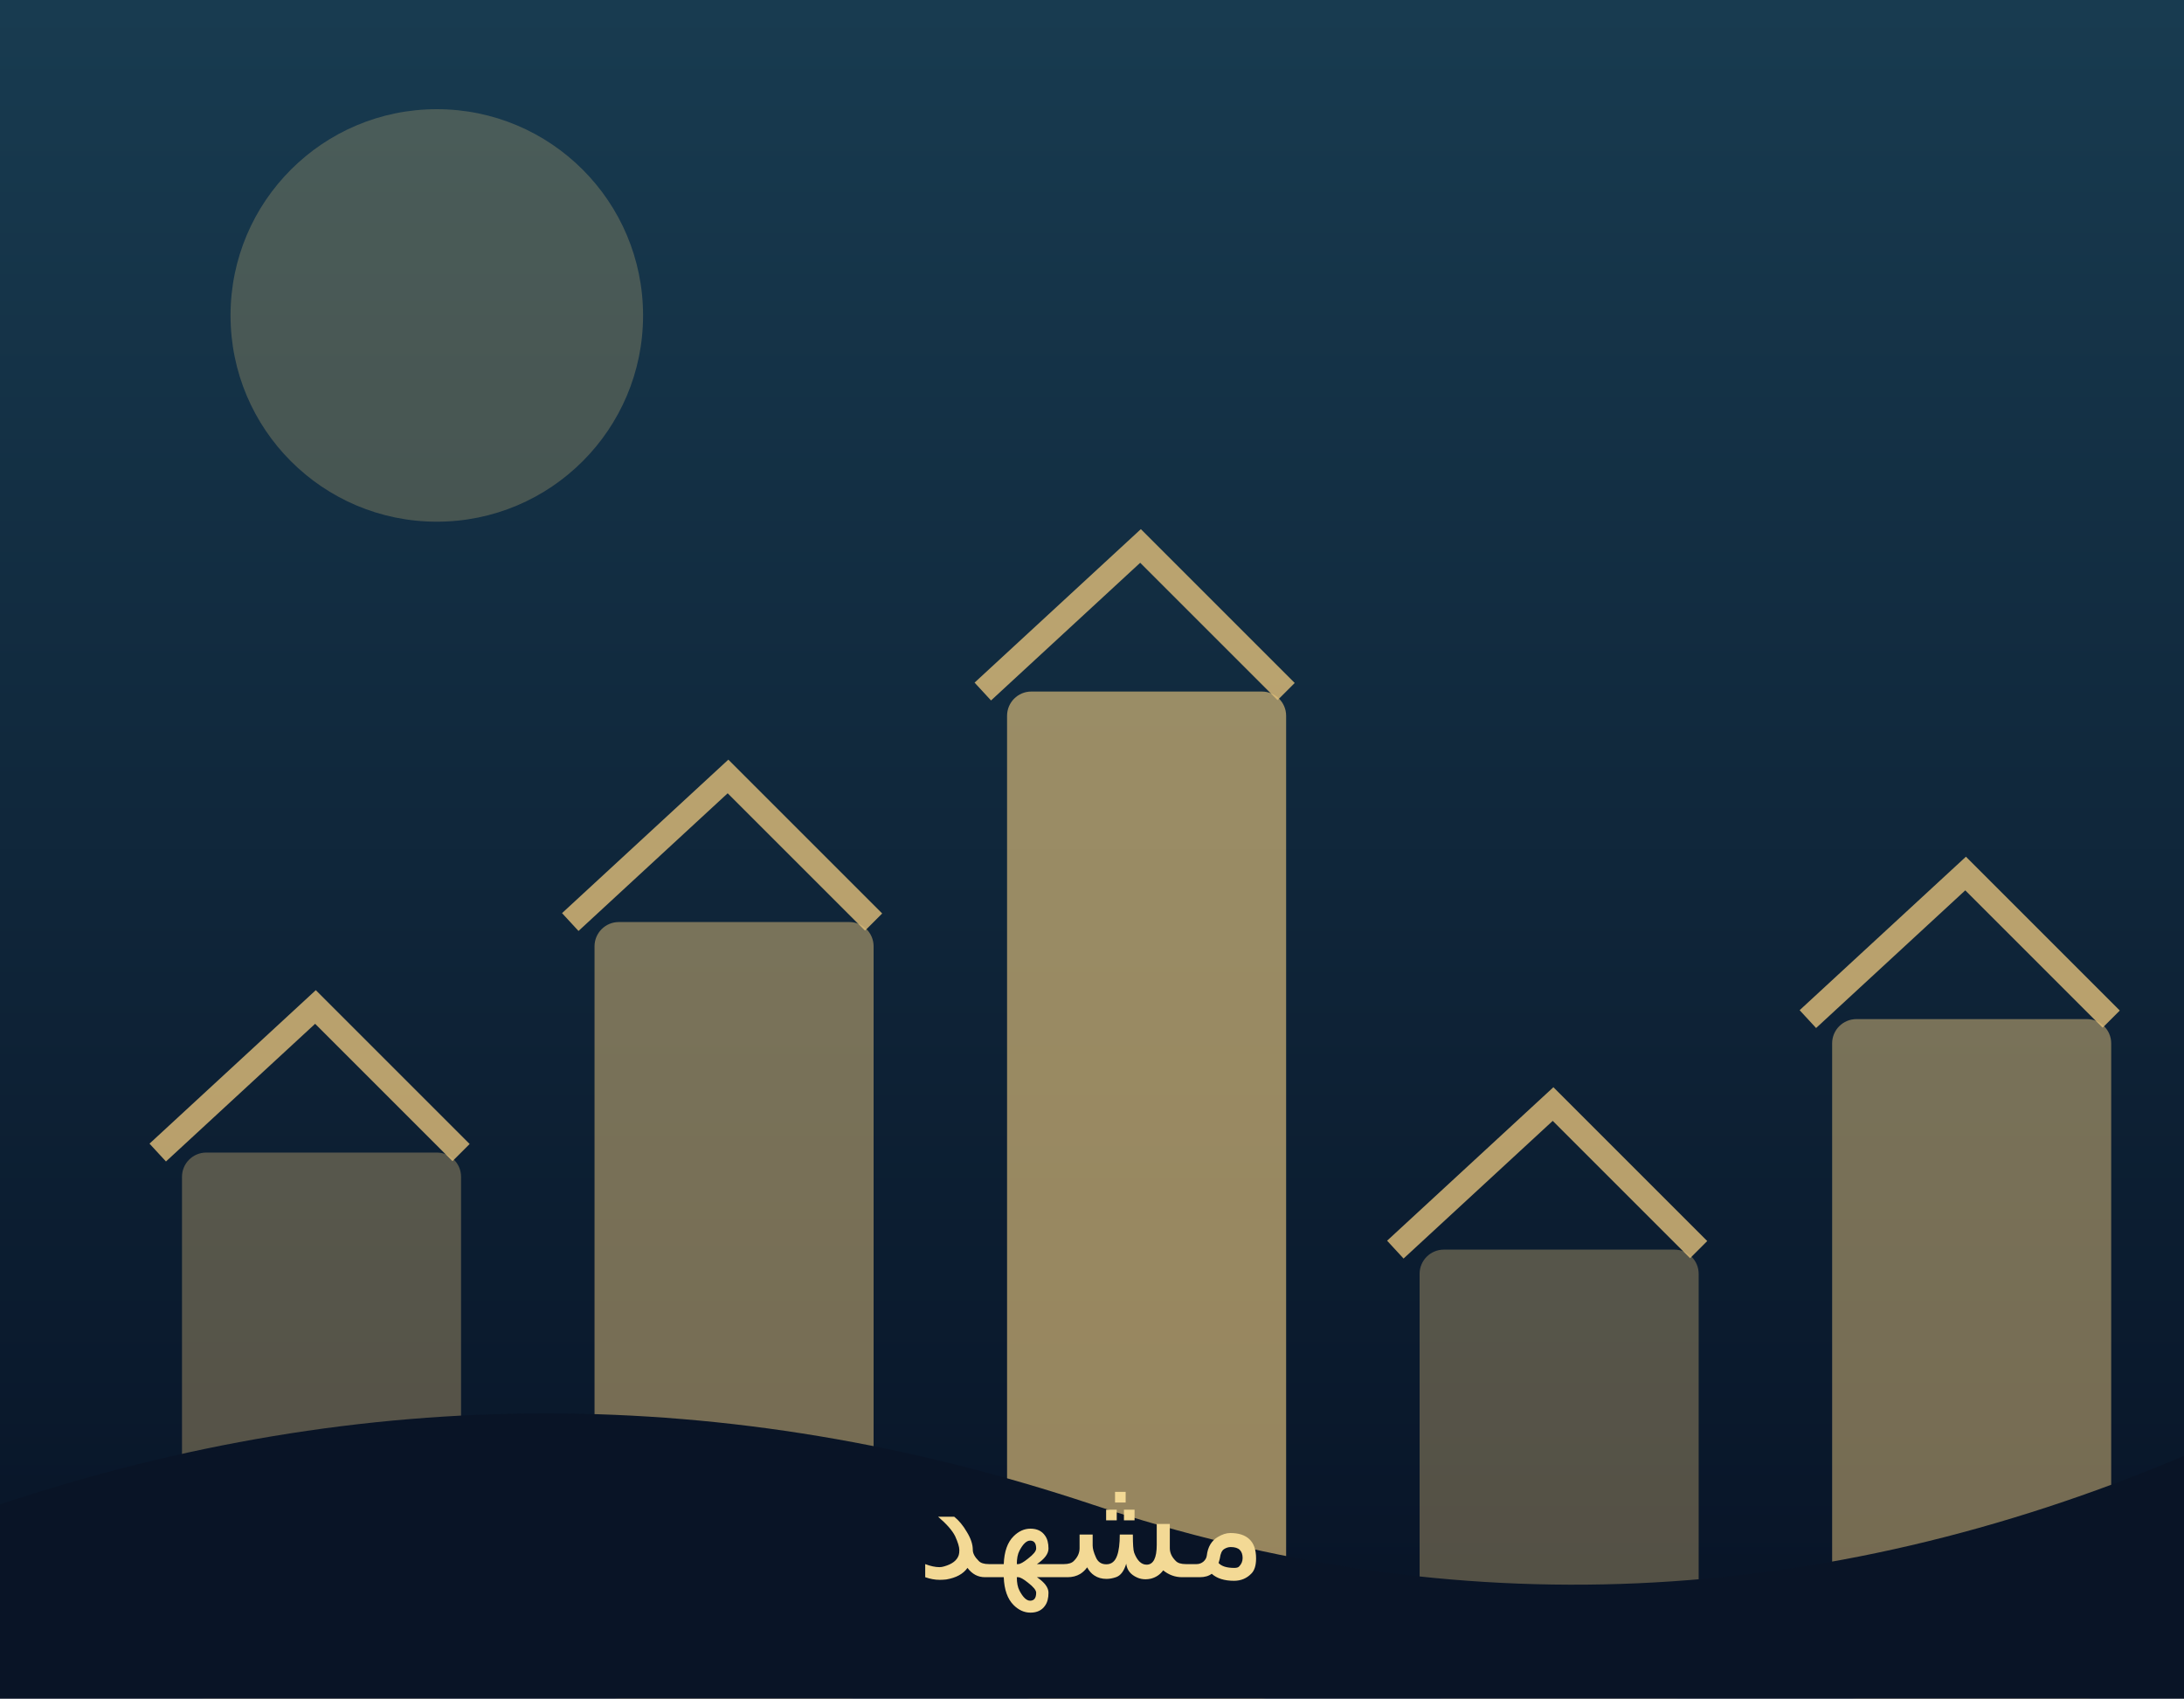
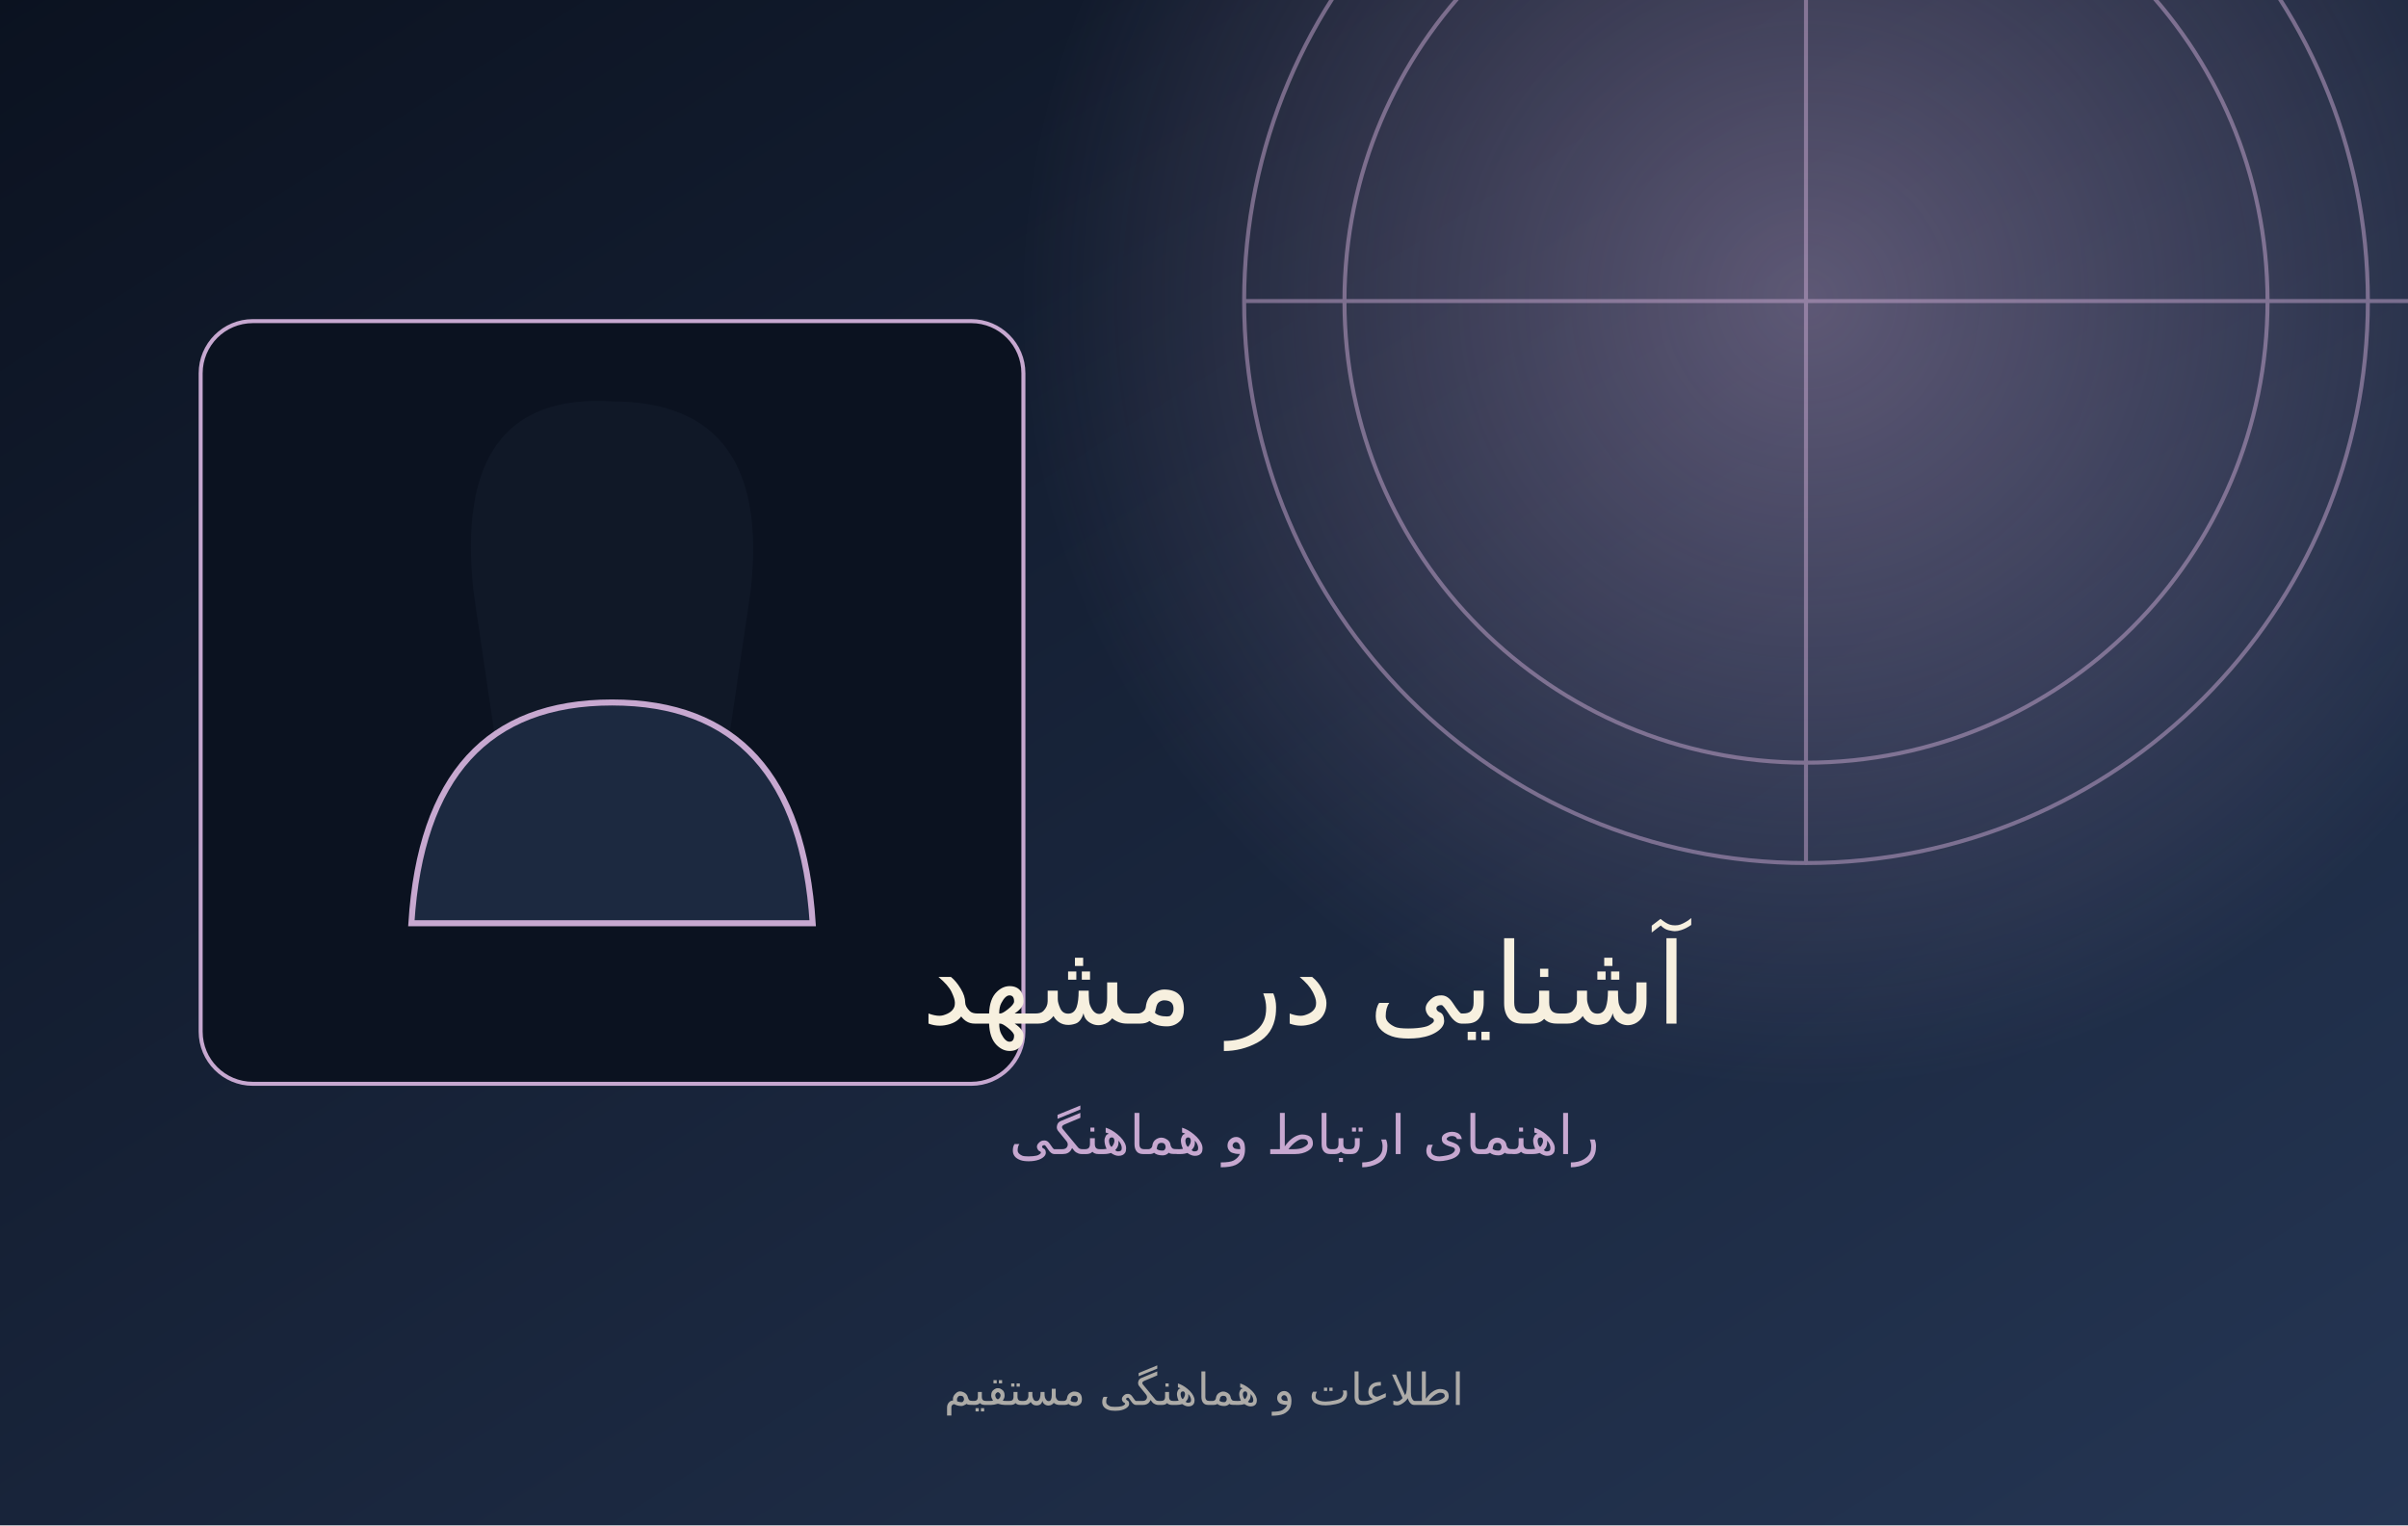
- <svg xmlns="http://www.w3.org/2000/svg" viewBox="0 0 180 140">
+ <svg xmlns="http://www.w3.org/2000/svg" width="1200" height="760" viewBox="0 0 1200 760">
  <defs>
-     <linearGradient id="g" x2="0" y2="1">
-       <stop stop-color="#183b50" />
-       <stop offset="1" stop-color="#071225" />
+     <linearGradient id="g" x1="0" y1="0" x2="1" y2="1">
+       <stop stop-color="#0b1220" />
+       <stop offset="1" stop-color="#253654" />
    </linearGradient>
+     <radialGradient id="r">
+       <stop stop-color="#c7a8d0" stop-opacity=".4" />
+       <stop offset="1" stop-color="#c7a8d0" stop-opacity="0" />
+     </radialGradient>
  </defs>
-   <rect width="180" height="140" fill="url(#g)" />
-   <circle cx="36" cy="26" r="17" fill="#e5c77d" opacity=".25" />
-   <rect x="15" y="95" width="23" height="45" rx="2" fill="#e3c17b" opacity="0.35" />
-   <path d="M13 95 l13 -12 l12 12" fill="none" stroke="#e3c17b" stroke-width="2" opacity=".8" />
-   <rect x="49" y="76" width="23" height="64" rx="2" fill="#e3c17b" opacity="0.5" />
-   <path d="M47 76 l13 -12 l12 12" fill="none" stroke="#e3c17b" stroke-width="2" opacity=".8" />
-   <rect x="83" y="57" width="23" height="83" rx="2" fill="#e3c17b" opacity="0.65" />
-   <path d="M81 57 l13 -12 l12 12" fill="none" stroke="#e3c17b" stroke-width="2" opacity=".8" />
-   <rect x="117" y="103" width="23" height="37" rx="2" fill="#e3c17b" opacity="0.35" />
-   <path d="M115 103 l13 -12 l12 12" fill="none" stroke="#e3c17b" stroke-width="2" opacity=".8" />
-   <rect x="151" y="84" width="23" height="56" rx="2" fill="#e3c17b" opacity="0.5" />
-   <path d="M149 84 l13 -12 l12 12" fill="none" stroke="#e3c17b" stroke-width="2" opacity=".8" />
-   <path d="M0 140 L0 124 Q45 109 90 124 T180 120 L180 140Z" fill="#091426" />
-   <text x="90" y="130" fill="#f3d995" font-size="12" text-anchor="middle" font-family="Tahoma">مشهد</text>
+   <rect width="1200" height="760" fill="url(#g)" />
+   <circle cx="900" cy="150" r="390" fill="url(#r)" />
+   <g fill="none" stroke="#c7a8d0" stroke-width="2" opacity=".5">
+     <circle cx="900" cy="150" r="230" />
+     <circle cx="900" cy="150" r="280" />
+     <path d="M620 150H1200M900 -100V430" />
+   </g>
+   <rect x="100" y="160" width="410" height="380" rx="26" fill="#0b1220" stroke="#c7a8d0" stroke-width="2" />
+   <circle cx="305" cy="290" r="65" fill="#d4b89a" />
+   <path d="M236 295Q225 195 305 200Q385 200 374 295L360 390Q305 425 250 390Z" fill="#101827" />
+   <path d="M205 460Q212 350 305 350Q398 350 405 460Z" fill="#1c2940" stroke="#c7a8d0" stroke-width="3" />
+   <text x="650" y="510" font-family="sans-serif" font-size="56" fill="#f7f0df" text-anchor="middle">آشنایی در مشهد</text>
+   <text x="650" y="575" font-family="sans-serif" font-size="27" fill="#c7a8d0" text-anchor="middle">راهنمای ارتباط و هماهنگی</text>
+   <text x="600" y="700" font-family="sans-serif" font-size="22" fill="#e9e1d1" opacity=".7" text-anchor="middle">اطلاعات و هماهنگی مستقیم</text>
</svg>
